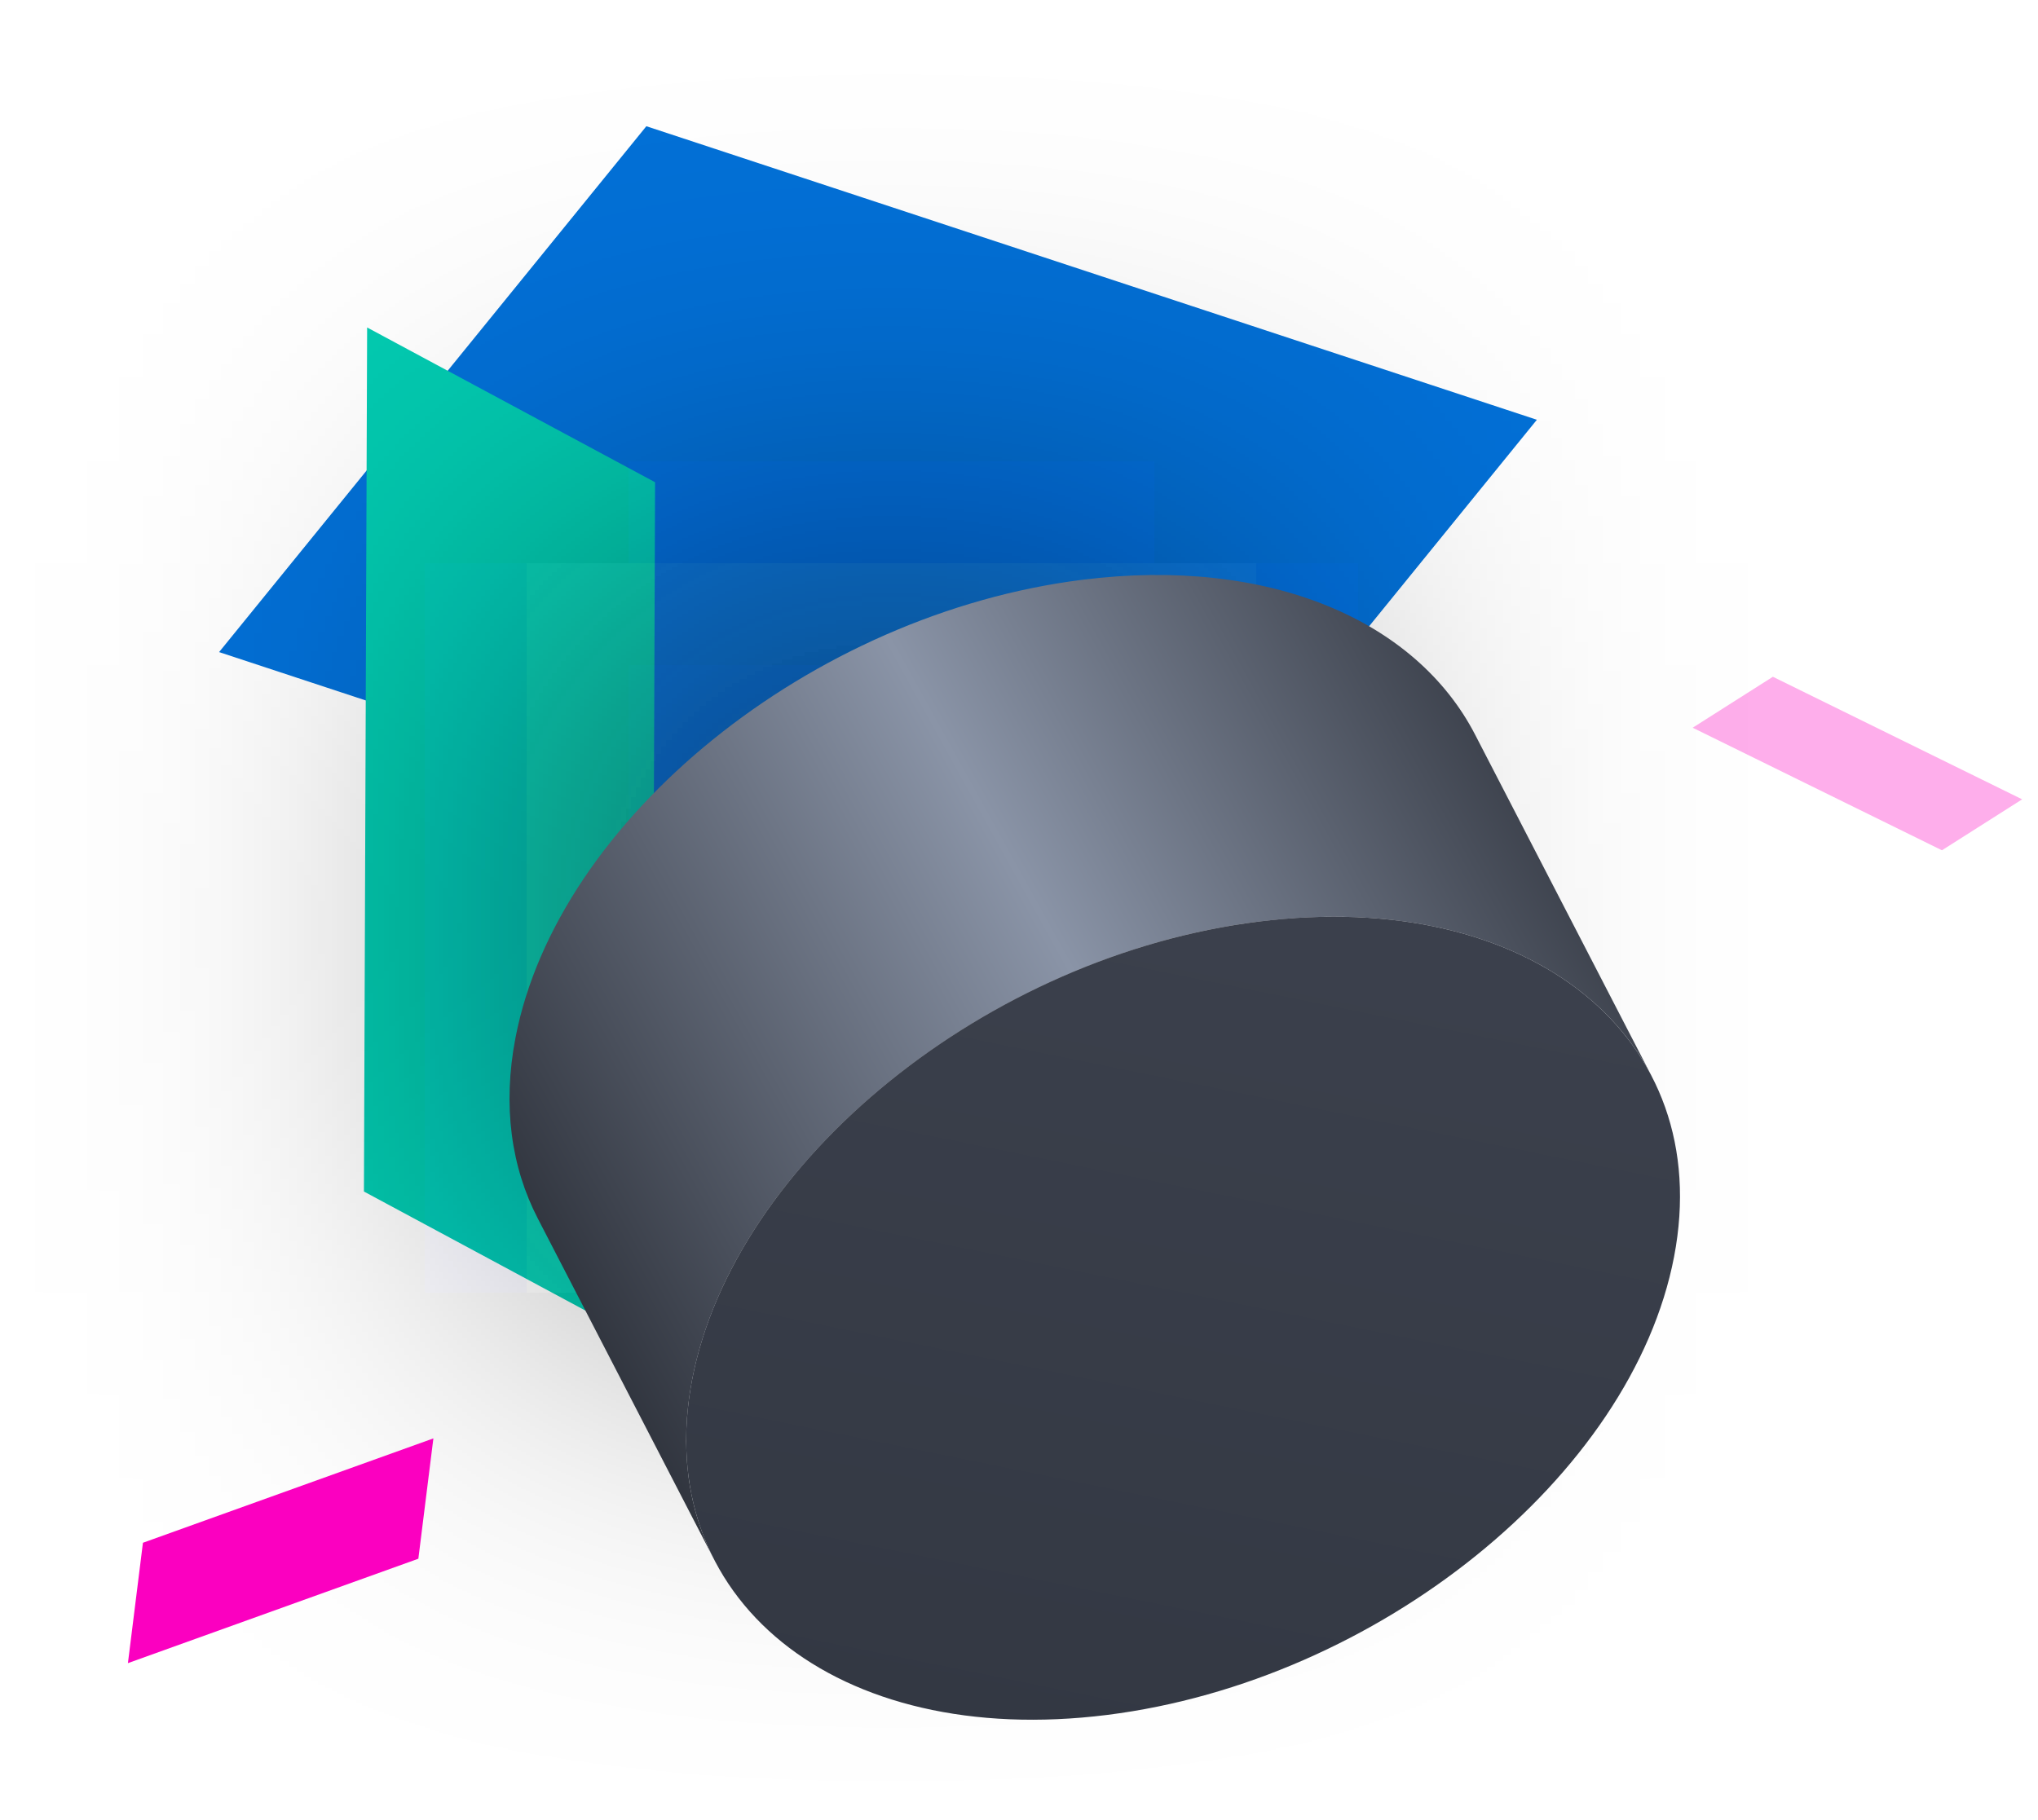
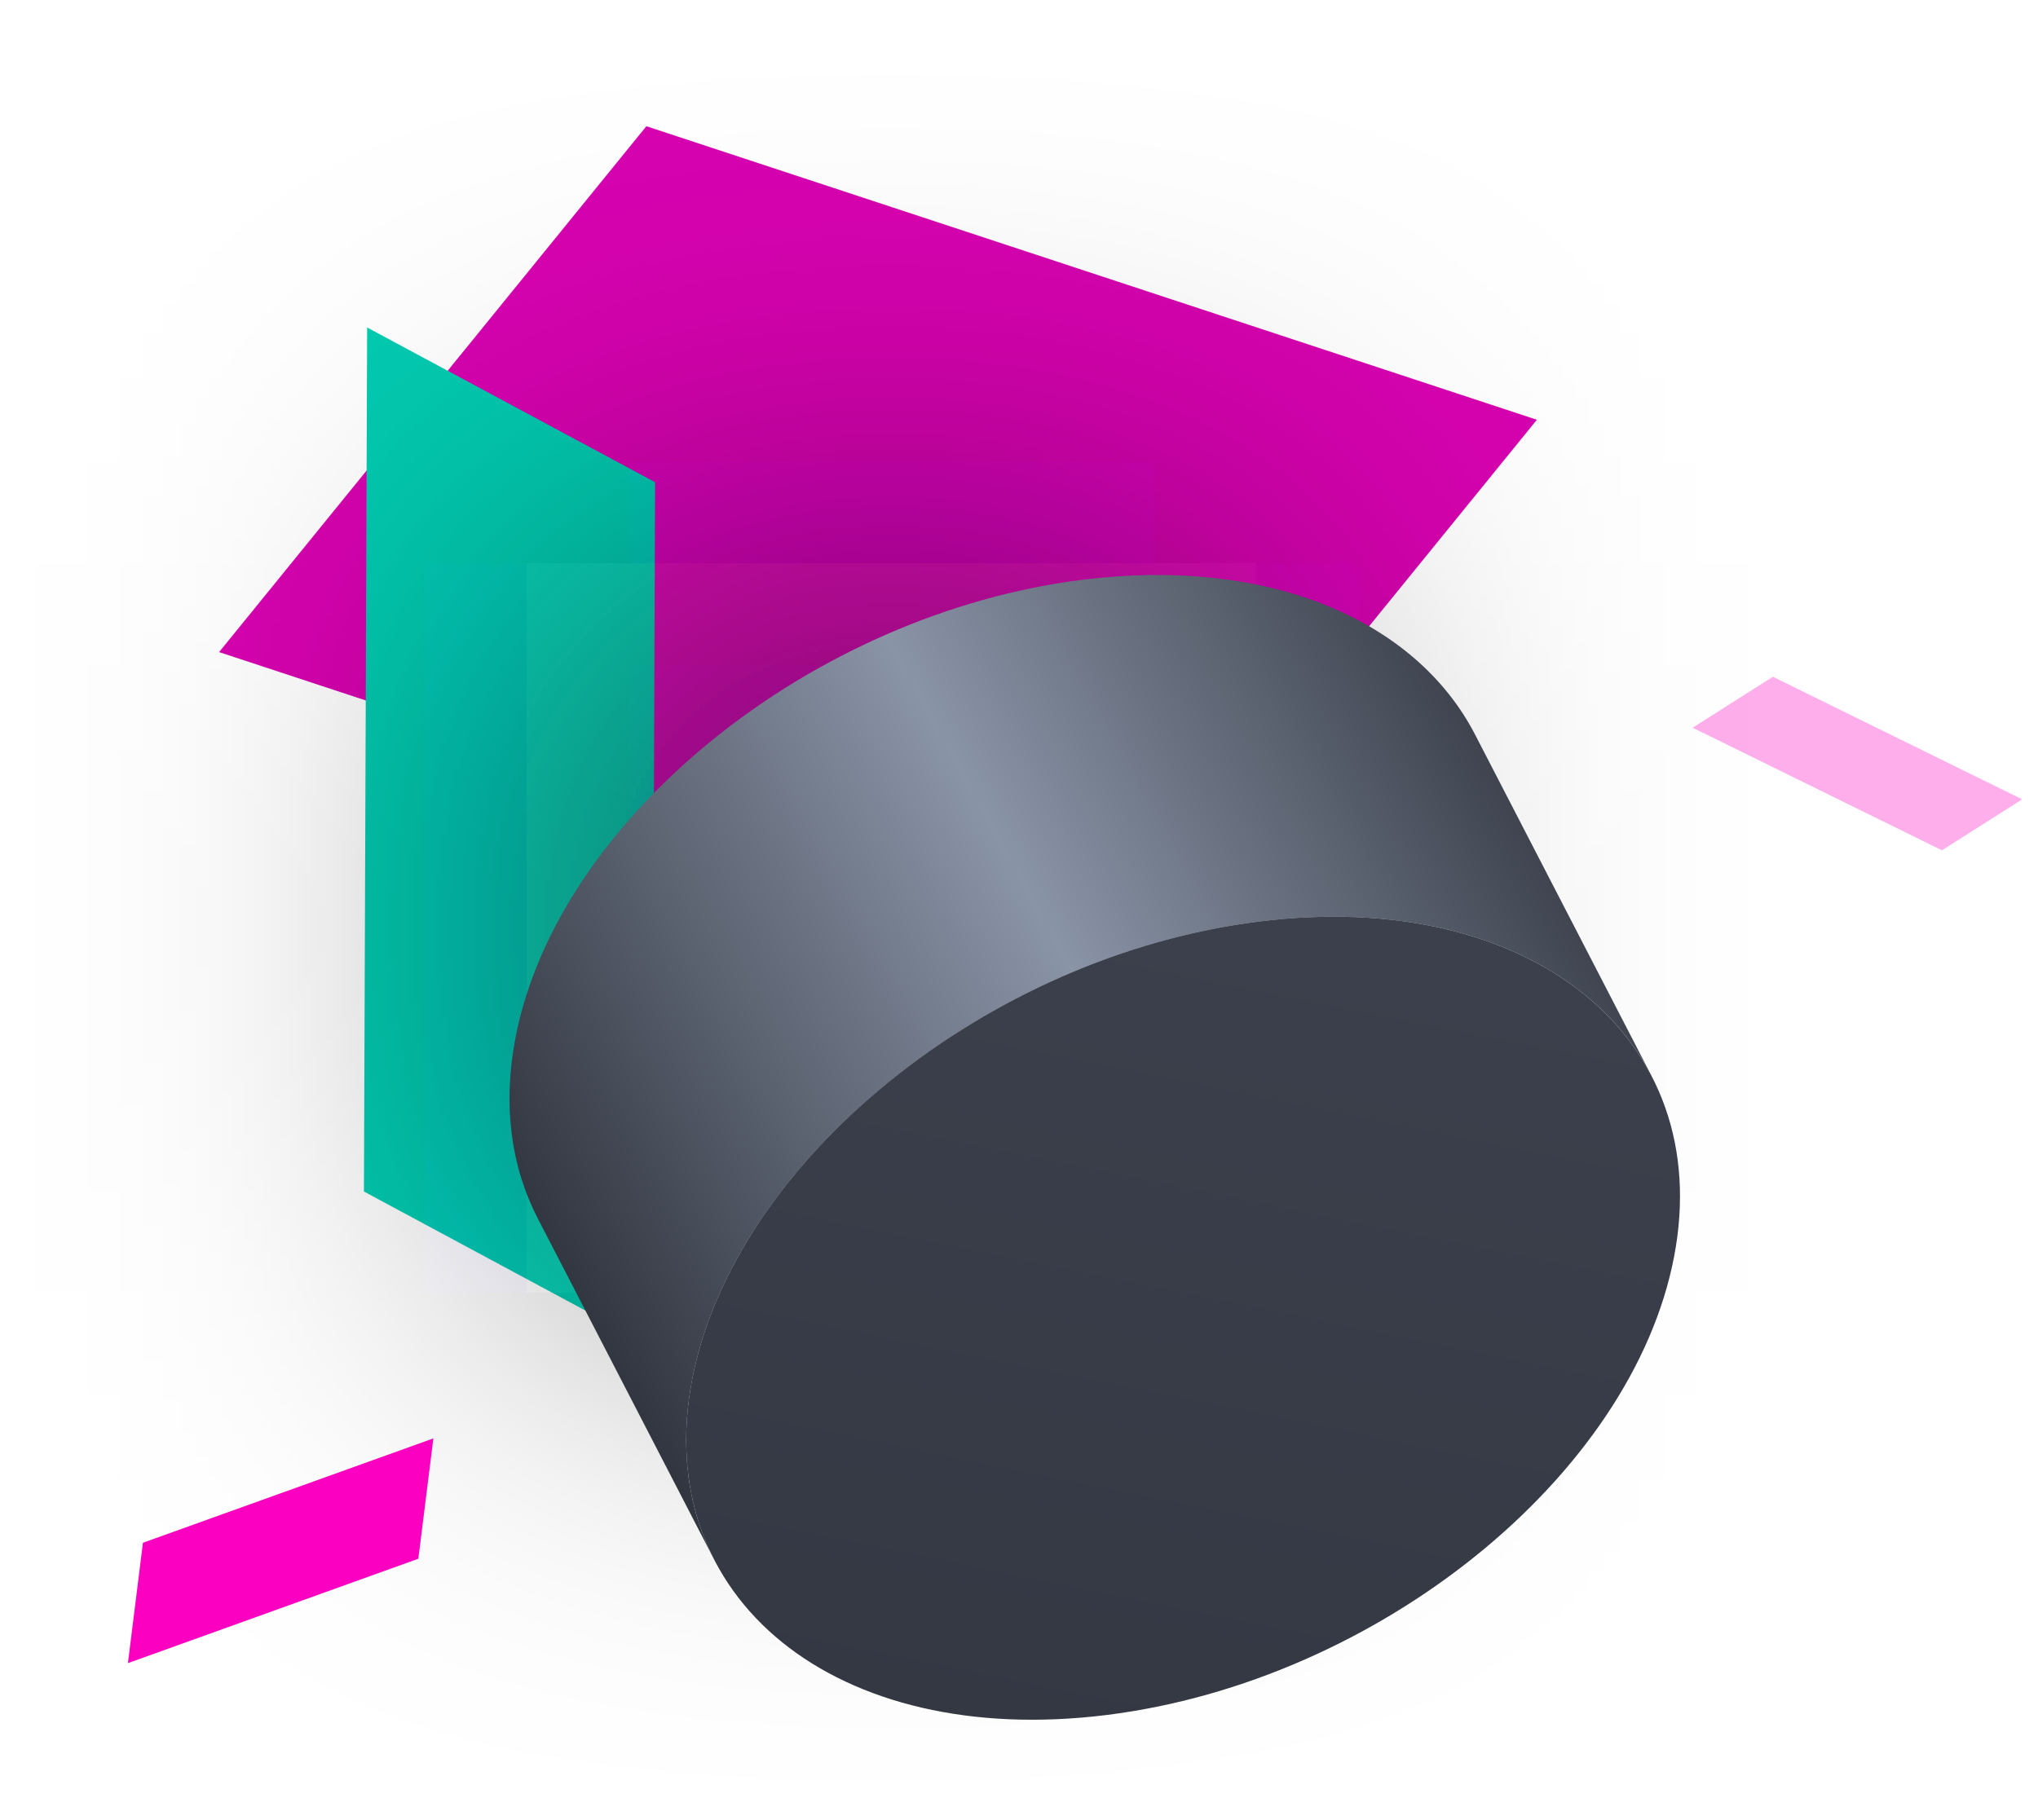
<svg xmlns="http://www.w3.org/2000/svg" xmlns:xlink="http://www.w3.org/1999/xlink" width="112" height="100">
  <defs>
    <filter x="-90%" y="-90%" width="280%" height="280%" filterUnits="objectBoundingBox" id="a">
      <feGaussianBlur stdDeviation="12" in="SourceGraphic" />
    </filter>
    <linearGradient x1="99.316%" y1="21.974%" x2="0%" y2="69.777%" id="b">
      <stop stop-color="#2C3039" offset="0%" />
      <stop stop-color="#8A94A7" offset="48.131%" />
      <stop stop-color="#2C3039" offset="100%" />
    </linearGradient>
    <linearGradient x1="49.892%" y1=".428%" x2="24.856%" y2="100%" id="d">
      <stop stop-color="#3B404C" offset="0%" />
      <stop stop-color="#333843" offset="100%" />
    </linearGradient>
    <path d="M32.833 63.264c-14.9 1.866-25.108-6.384-22.797-18.428 2.31-12.043 16.264-23.319 31.166-25.184C56.103 17.786 66.31 26.036 64 38.08c-2.311 12.043-16.264 23.319-31.167 25.184z" id="c" />
  </defs>
  <g fill="none" fill-rule="evenodd">
-     <path fill="#0270D7" d="M35.521 6.938L12.04 35.843l48.939 16.136L84.46 23.073z" />
+     <path fill="#d702b0" d="M35.521 6.938L12.04 35.843l48.939 16.136L84.46 23.073z" />
    <path fill="#02CBB1" d="M20 65.494L35.822 74 36 26.506 20.176 18z" />
    <g transform="translate(28 31)">
      <path fill-opacity=".48" fill="#1D2026" filter="url(#a)" d="M1 0h40v40H1z" />
      <path d="M11.261 54.752l-9.71-18.785C.096 33.152-.389 29.783.327 26.051 2.637 14.01 16.59 2.732 31.492.867 41.776-.42 49.824 3.11 53.065 9.38l9.71 18.785c-3.242-6.27-11.29-9.8-21.573-8.514C26.3 21.518 12.347 32.793 10.036 44.837c-.716 3.732-.23 7.1 1.225 9.915" fill="url(#b)" />
      <use fill="url(#d)" xlink:href="#c" />
    </g>
    <path fill="#fb00c0" d="M22.991 85.677l.826-6.614L7.855 84.8l-.825 6.616z" />
    <path fill-opacity=".32" fill="#fb00c0" d="M106.721 46.737l4.408-2.801-13.699-6.737L93.022 40z" />
  </g>
</svg>
